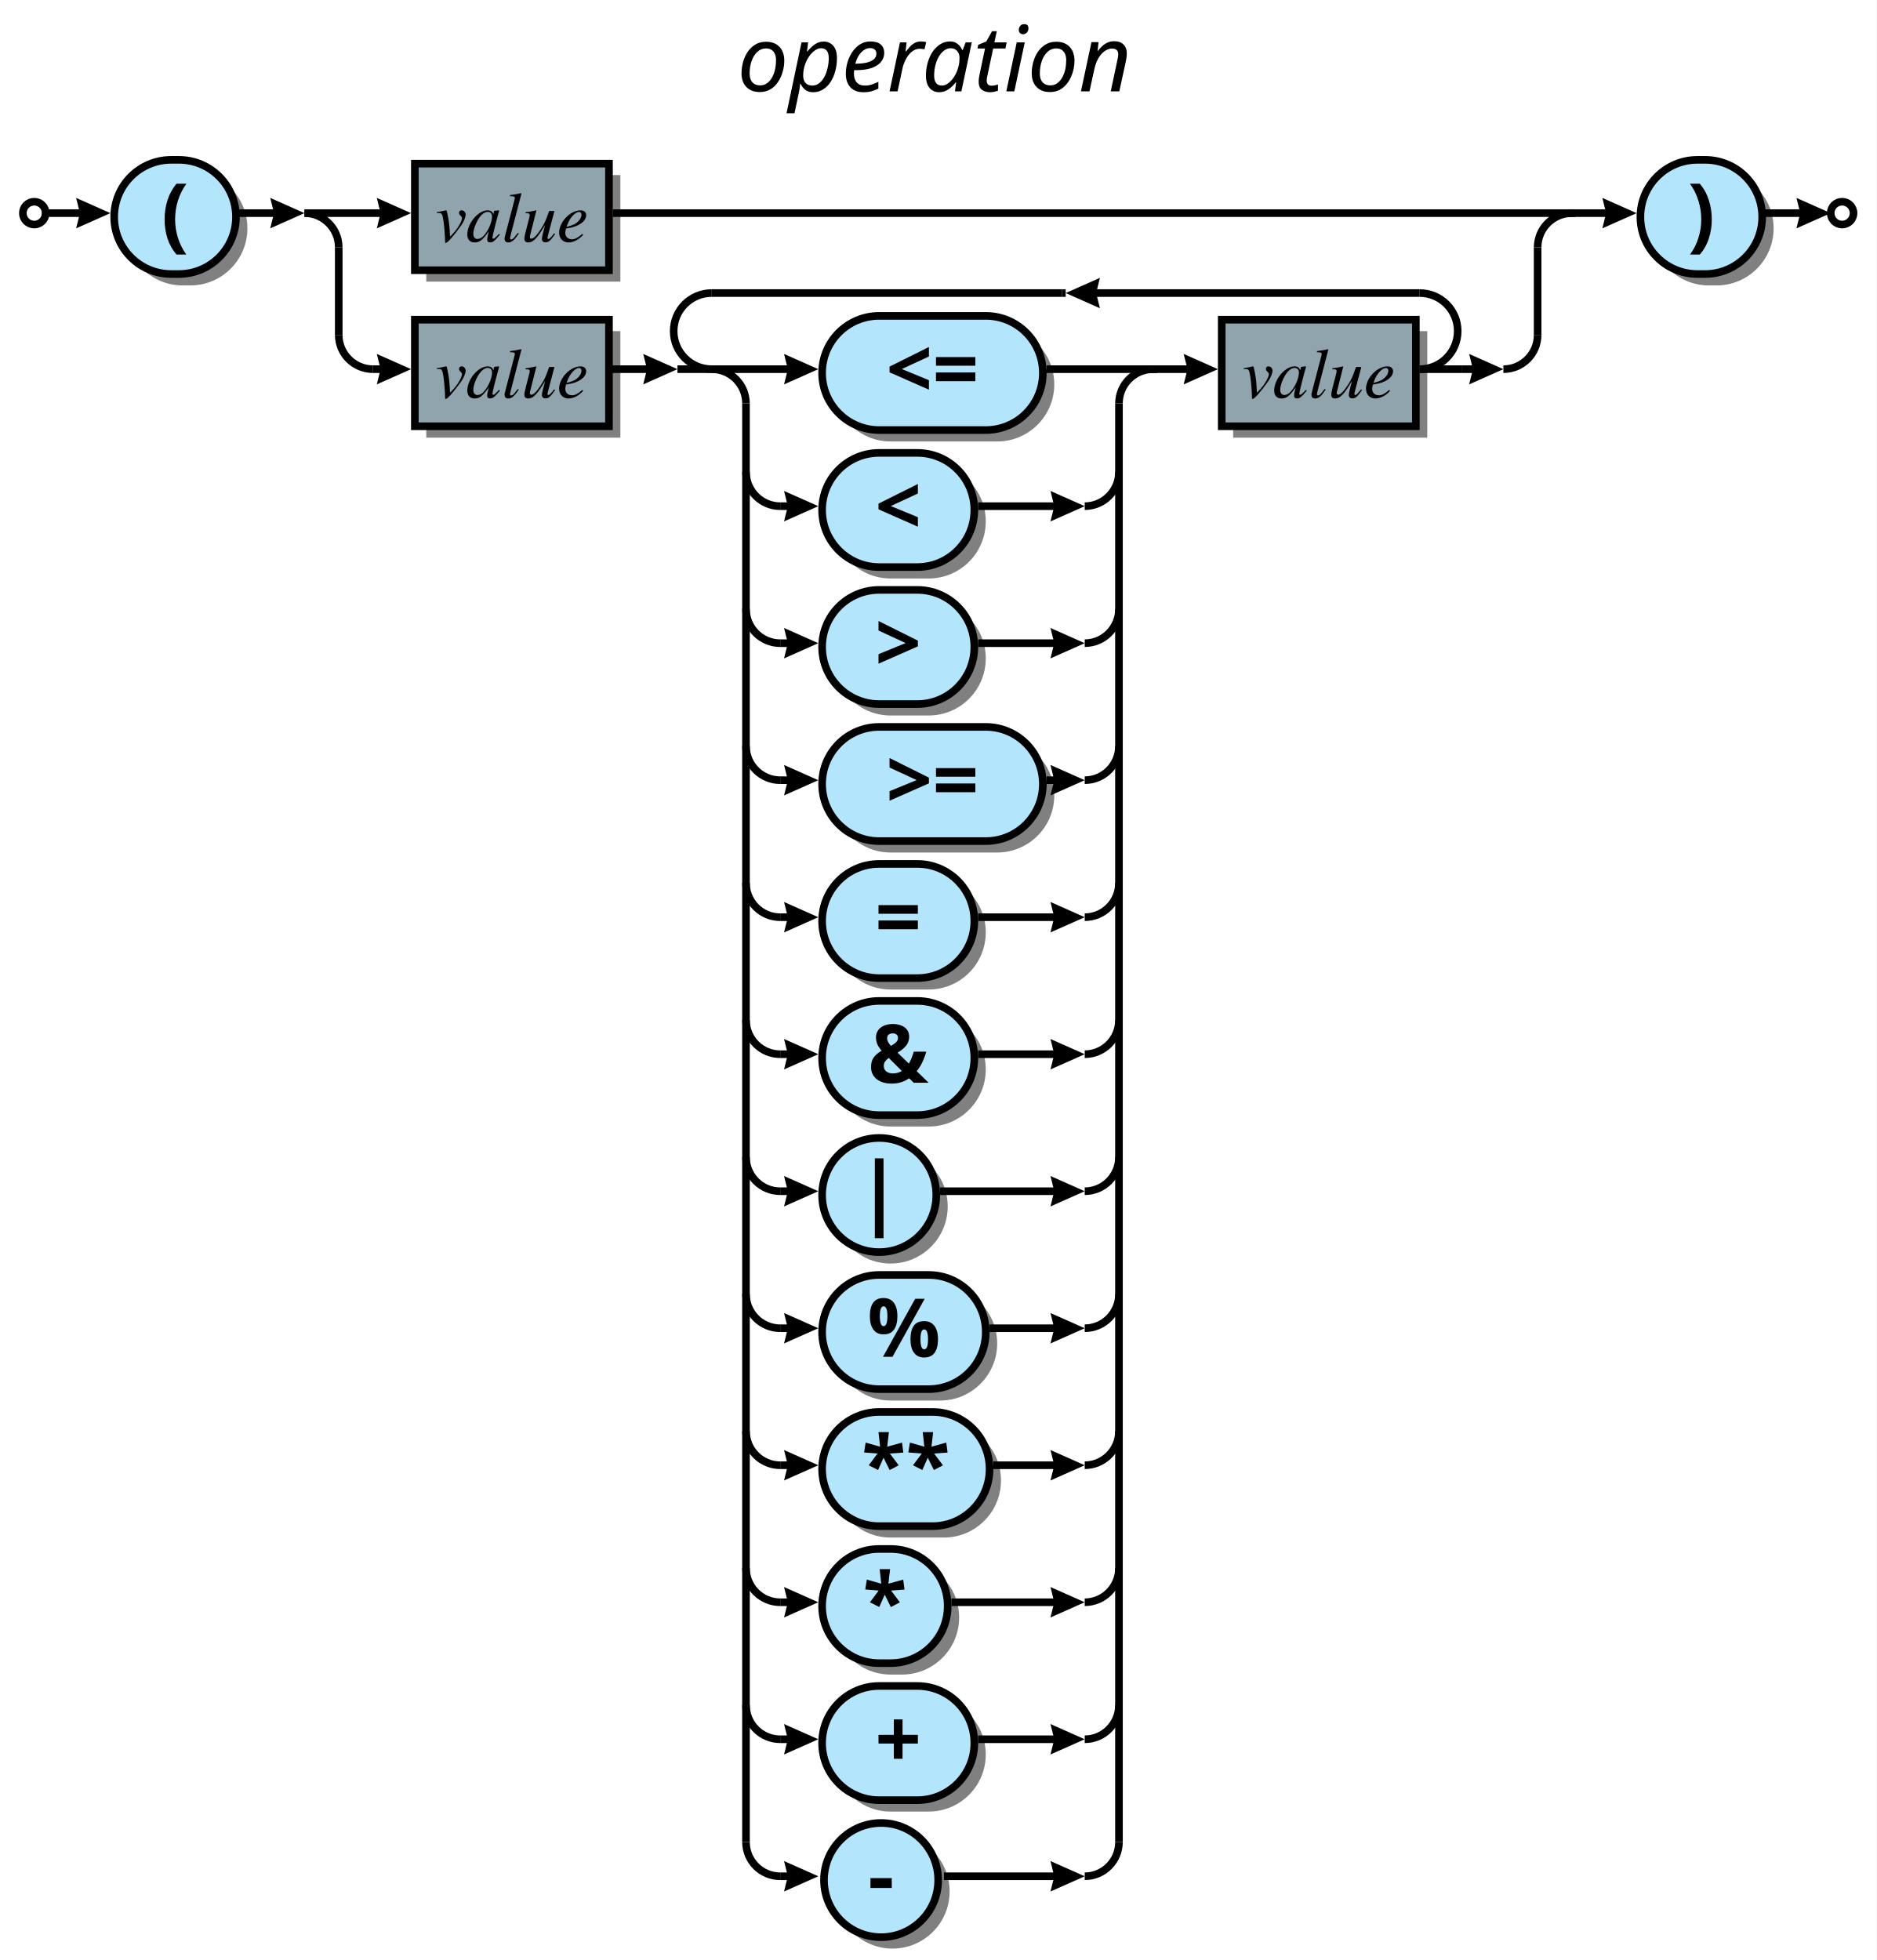
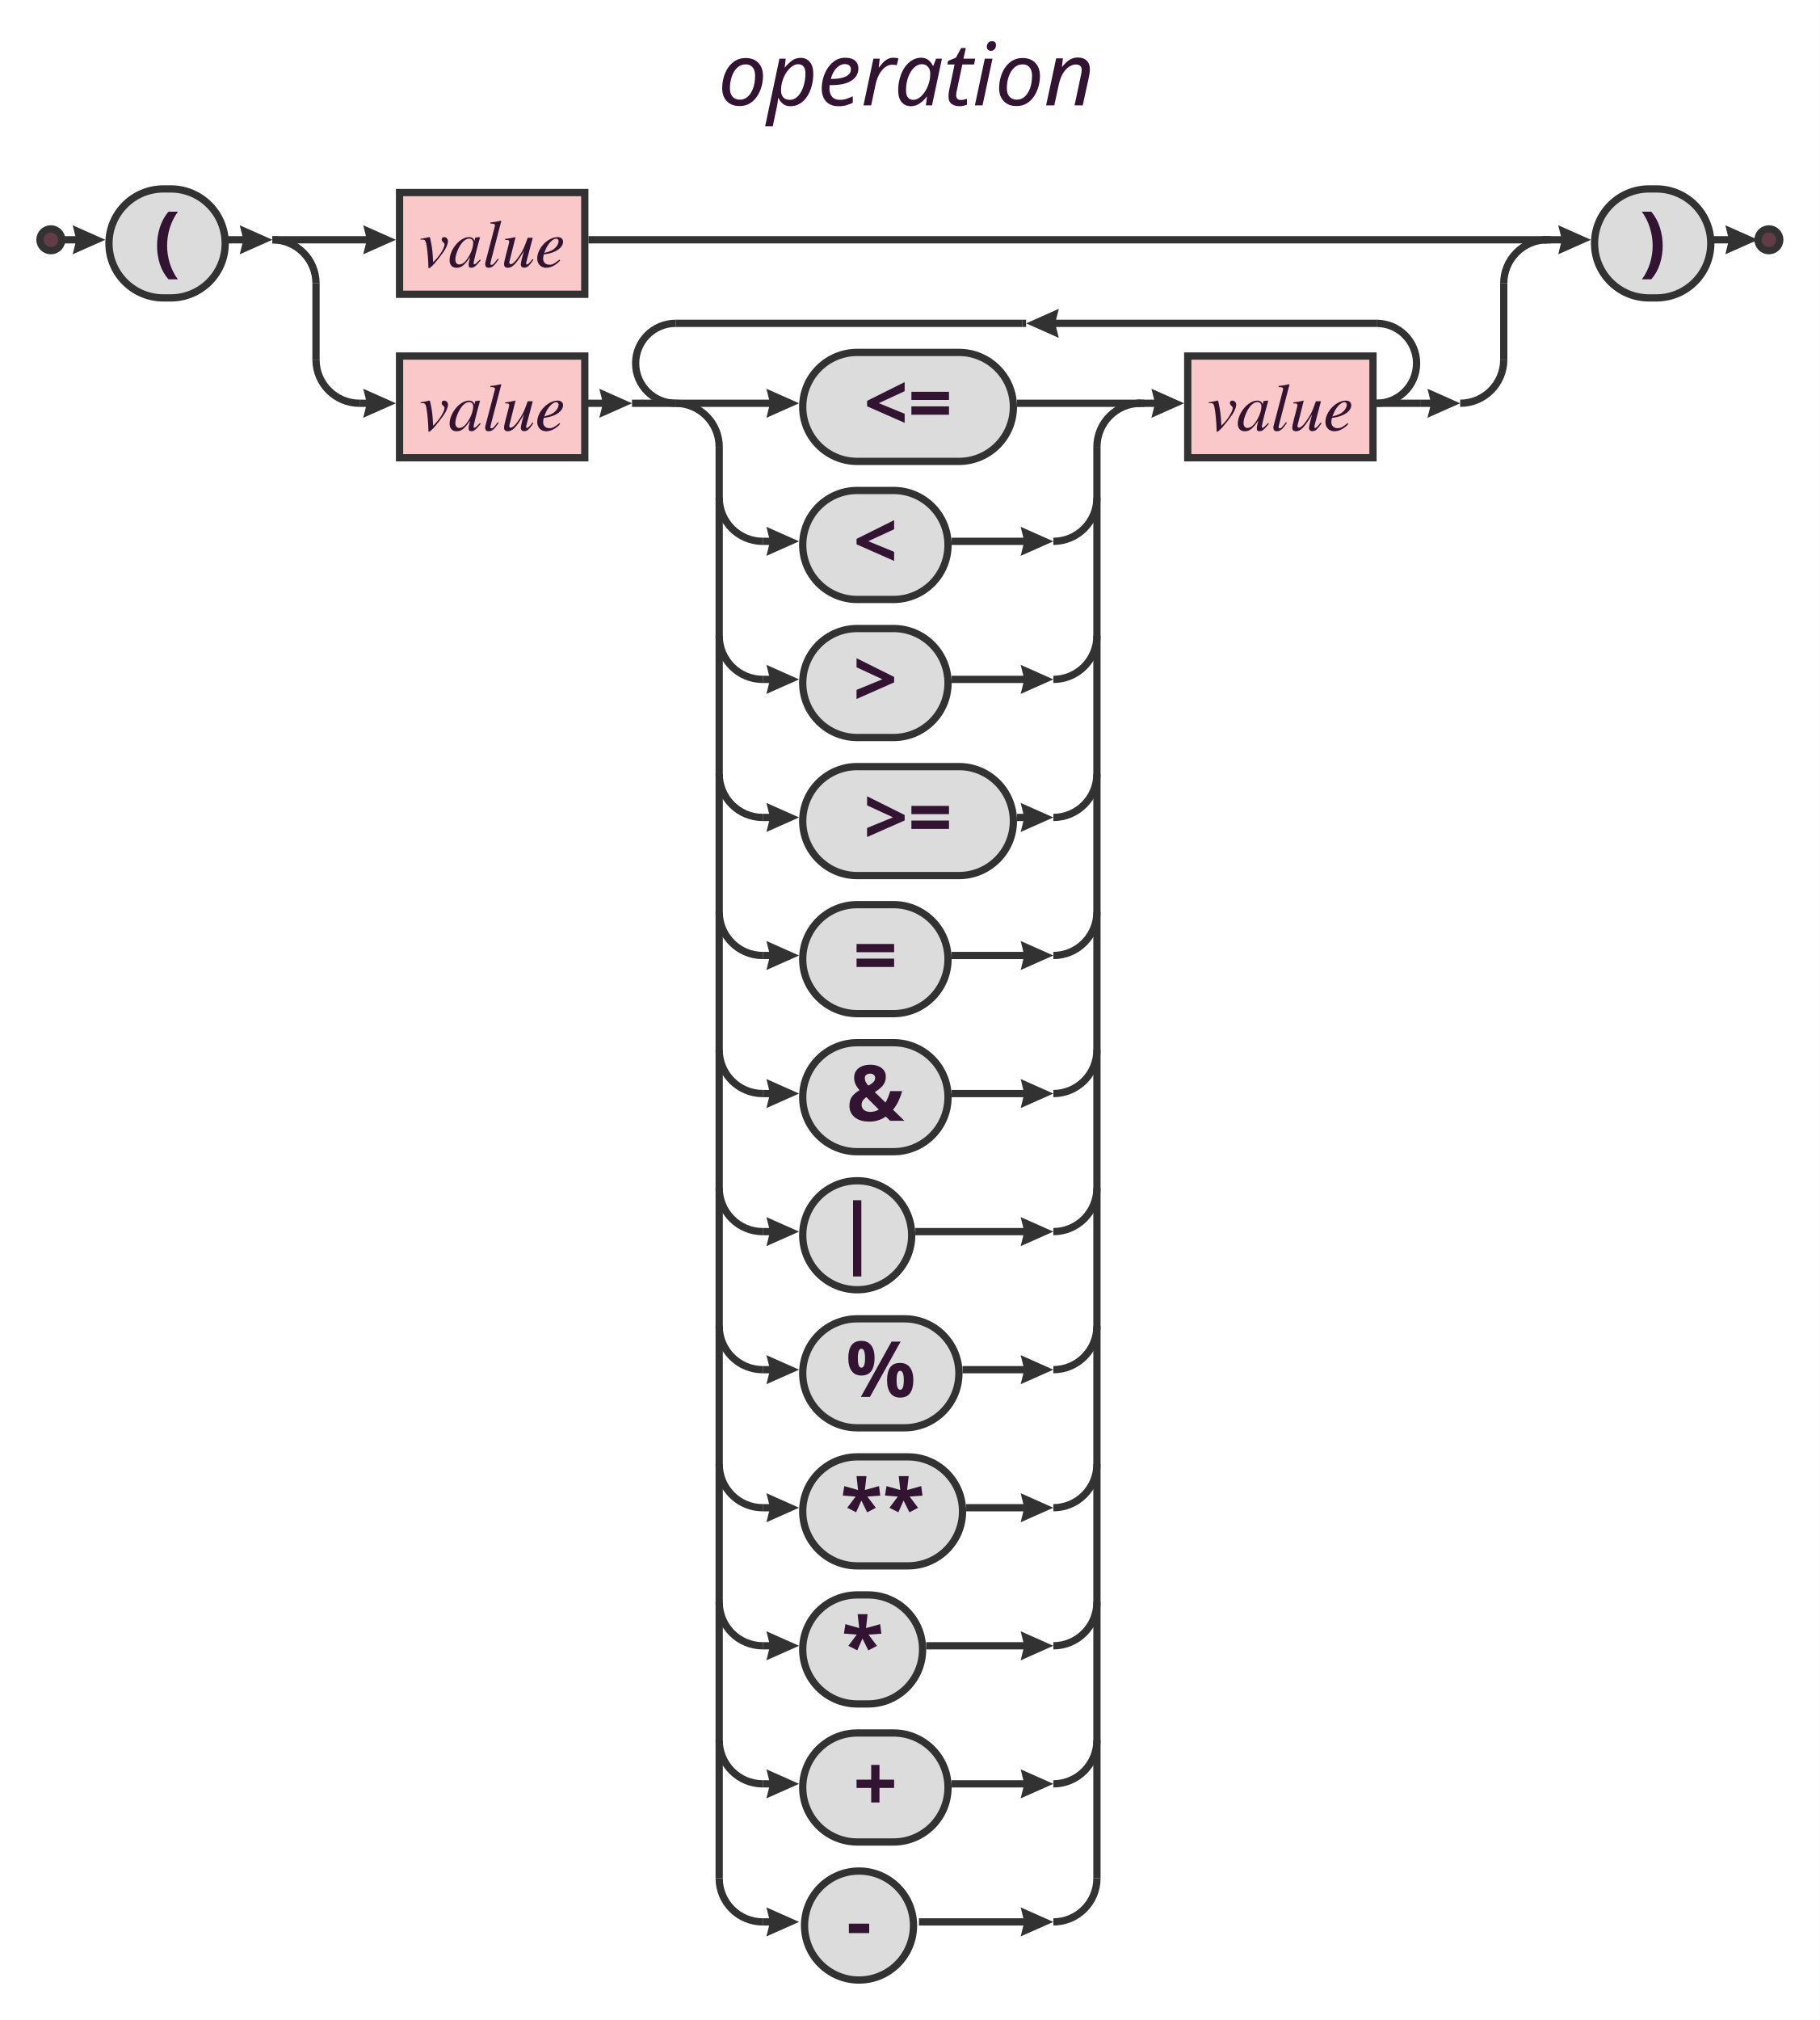
- <svg xmlns="http://www.w3.org/2000/svg" xml:space="preserve" width="493" height="515" version="1.1">
+ <svg xmlns="http://www.w3.org/2000/svg" xml:space="preserve" width="501" height="556" version="1.1">
  <style type="text/css">

- .box_font {fill:#000000; text-anchor:middle;
+ .hash_font {fill:#321432; text-anchor:middle;
    font-family:Times; font-size:14pt; font-weight:normal; font-style:italic;}
- .charclass_font {fill:#000000; text-anchor:middle;
+ .definitive_font {fill:#321432; text-anchor:middle;
+     font-family:Times; font-size:14pt; font-weight:normal; font-style:italic;}
+ .title_font {fill:#321432; text-anchor:middle;
+     font-family:Sans; font-size:18pt; font-weight:normal; font-style:italic;}
+ .non-terminal_font {fill:#321432; text-anchor:middle;
+     font-family:Times; font-size:14pt; font-weight:normal; font-style:italic;}
+ .negative_font {fill:#321432; text-anchor:middle;
+     font-family:Times; font-size:14pt; font-weight:normal; font-style:italic;}
+ .charclass_font {fill:#321432; text-anchor:middle;
    font-family:Sans; font-size:16pt; font-weight:bold; font-style:normal;}
- .title_font {fill:#000000; text-anchor:middle;
-     font-family:Sans; font-size:18pt; font-weight:normal; font-style:italic;}
- .bubble_font {fill:#000000; text-anchor:middle;
-     font-family:Sans; font-size:14pt; font-weight:bold; font-style:normal;}
- .token_font {fill:#000000; text-anchor:middle;
+ .space_font {fill:#321432; text-anchor:middle;
+     font-family:Sans; font-size:3pt; font-weight:normal; font-style:normal;}
+ .token_font {fill:#321432; text-anchor:middle;
    font-family:Sans; font-size:16pt; font-weight:bold; font-style:normal;}
.label {fill:#000;
  text-anchor:middle;
  font-size:16pt; font-weight:bold; font-family:Sans;}
.link {fill: #0D47A1;}
.link:hover {fill: #0D47A1; text-decoration:underline;}
.link:visited {fill: #4A148C;}

</style>
  <defs>
    <marker id="arrow" markerWidth="5" markerHeight="4" refX="2.5" refY="2" orient="auto" markerUnits="strokeWidth">
-       <path d="M0,0 L0.5,2 L0,4 L4.5,2 z" fill="#000000" />
+       <path d="M0,0 L0.5,2 L0,4 L4.5,2 z" fill="#323232" />
    </marker>
  </defs>
  <rect width="100%" height="100%" fill="white" />
-   <path d="M48.0,75.0 A15.0,15.0 0 0,1 48.0,45.0 H50.0 A15.0,15.0 0 0,1 50.0,75.0 z" stroke="none" fill-opacity="0.498" fill="#000000" />
-   <rect x="112.0" y="46.0" width="51.0" height="28.0" stroke="none" fill-opacity="0.498" fill="#000000" />
-   <rect x="112.0" y="87.0" width="51.0" height="28.0" stroke="none" fill-opacity="0.498" fill="#000000" />
-   <path d="M234.0,116.0 A15.0,15.0 0 0,1 234.0,86.0 H262.0 A15.0,15.0 0 0,1 262.0,116.0 z" stroke="none" fill-opacity="0.498" fill="#000000" />
-   <path d="M234.0,152.0 A15.0,15.0 0 0,1 234.0,122.0 H244.0 A15.0,15.0 0 0,1 244.0,152.0 z" stroke="none" fill-opacity="0.498" fill="#000000" />
-   <path d="M234.0,188.0 A15.0,15.0 0 0,1 234.0,158.0 H244.0 A15.0,15.0 0 0,1 244.0,188.0 z" stroke="none" fill-opacity="0.498" fill="#000000" />
-   <path d="M234.0,224.0 A15.0,15.0 0 0,1 234.0,194.0 H262.0 A15.0,15.0 0 0,1 262.0,224.0 z" stroke="none" fill-opacity="0.498" fill="#000000" />
-   <path d="M234.0,260.0 A15.0,15.0 0 0,1 234.0,230.0 H244.0 A15.0,15.0 0 0,1 244.0,260.0 z" stroke="none" fill-opacity="0.498" fill="#000000" />
-   <path d="M234.0,296.0 A15.0,15.0 0 0,1 234.0,266.0 H244.0 A15.0,15.0 0 0,1 244.0,296.0 z" stroke="none" fill-opacity="0.498" fill="#000000" />
-   <circle cx="234.0" cy="317.0" r="15.0" stroke="none" fill-opacity="0.498" fill="#000000" />
-   <path d="M234.0,368.0 A15.0,15.0 0 0,1 234.0,338.0 H247.0 A15.0,15.0 0 0,1 247.0,368.0 z" stroke="none" fill-opacity="0.498" fill="#000000" />
-   <path d="M234.0,404.0 A15.0,15.0 0 0,1 234.0,374.0 H248.0 A15.0,15.0 0 0,1 248.0,404.0 z" stroke="none" fill-opacity="0.498" fill="#000000" />
-   <path d="M234.0,440.0 A15.0,15.0 0 0,1 234.0,410.0 H237.0 A15.0,15.0 0 0,1 237.0,440.0 z" stroke="none" fill-opacity="0.498" fill="#000000" />
-   <path d="M234.0,476.0 A15.0,15.0 0 0,1 234.0,446.0 H244.0 A15.0,15.0 0 0,1 244.0,476.0 z" stroke="none" fill-opacity="0.498" fill="#000000" />
-   <circle cx="234.5" cy="497.0" r="15.0" stroke="none" fill-opacity="0.498" fill="#000000" />
-   <rect x="324.0" y="87.0" width="51.0" height="28.0" stroke="none" fill-opacity="0.498" fill="#000000" />
-   <path d="M449.0,75.0 A15.0,15.0 0 0,1 449.0,45.0 H451.0 A15.0,15.0 0 0,1 451.0,75.0 z" stroke="none" fill-opacity="0.498" fill="#000000" />
-   <circle cx="9" cy="56.0" r="3" stroke="#000000" stroke-width="2" fill="#FFFFFF" />
-   <path d="M45.0,72.0 A15.0,15.0 0 0,1 45.0,42.0 H47.0 A15.0,15.0 0 0,1 47.0,72.0 z" stroke="#000000" stroke-width="2" fill="#B3E5FC" />
-   <text class="token_font" x="46.0" y="63.5">(</text>
-   <rect x="109.0" y="43.0" width="51.0" height="28.0" stroke="#000000" stroke-width="2" fill="#90A4AE" />
-   <text class="box_font" x="134.5" y="63.5">value</text>
-   <rect x="109.0" y="84.0" width="51.0" height="28.0" stroke="#000000" stroke-width="2" fill="#90A4AE" />
-   <text class="box_font" x="134.5" y="104.5">value</text>
-   <path d="M231.0,113.0 A15.0,15.0 0 0,1 231.0,83.0 H259.0 A15.0,15.0 0 0,1 259.0,113.0 z" stroke="#000000" stroke-width="2" fill="#B3E5FC" />
-   <text class="token_font" x="245.0" y="104.5">&lt;=</text>
-   <path d="M231.0,149.0 A15.0,15.0 0 0,1 231.0,119.0 H241.0 A15.0,15.0 0 0,1 241.0,149.0 z" stroke="#000000" stroke-width="2" fill="#B3E5FC" />
-   <text class="token_font" x="236.0" y="140.5">&lt;</text>
-   <path d="M231.0,185.0 A15.0,15.0 0 0,1 231.0,155.0 H241.0 A15.0,15.0 0 0,1 241.0,185.0 z" stroke="#000000" stroke-width="2" fill="#B3E5FC" />
-   <text class="token_font" x="236.0" y="176.5">&gt;</text>
-   <path d="M231.0,221.0 A15.0,15.0 0 0,1 231.0,191.0 H259.0 A15.0,15.0 0 0,1 259.0,221.0 z" stroke="#000000" stroke-width="2" fill="#B3E5FC" />
-   <text class="token_font" x="245.0" y="212.5">&gt;=</text>
-   <path d="M231.0,257.0 A15.0,15.0 0 0,1 231.0,227.0 H241.0 A15.0,15.0 0 0,1 241.0,257.0 z" stroke="#000000" stroke-width="2" fill="#B3E5FC" />
-   <text class="token_font" x="236.0" y="248.5">=</text>
-   <path d="M231.0,293.0 A15.0,15.0 0 0,1 231.0,263.0 H241.0 A15.0,15.0 0 0,1 241.0,293.0 z" stroke="#000000" stroke-width="2" fill="#B3E5FC" />
-   <text class="token_font" x="236.0" y="284.5">&amp;</text>
-   <circle cx="231.0" cy="314.0" r="15.0" stroke="#000000" stroke-width="2" fill="#B3E5FC" />
-   <text class="token_font" x="231.0" y="320.5">|</text>
-   <path d="M231.0,365.0 A15.0,15.0 0 0,1 231.0,335.0 H244.0 A15.0,15.0 0 0,1 244.0,365.0 z" stroke="#000000" stroke-width="2" fill="#B3E5FC" />
-   <text class="token_font" x="237.5" y="356.5">%</text>
-   <path d="M231.0,401.0 A15.0,15.0 0 0,1 231.0,371.0 H245.0 A15.0,15.0 0 0,1 245.0,401.0 z" stroke="#000000" stroke-width="2" fill="#B3E5FC" />
-   <text class="token_font" x="238.0" y="392.5">**</text>
-   <path d="M231.0,437.0 A15.0,15.0 0 0,1 231.0,407.0 H234.0 A15.0,15.0 0 0,1 234.0,437.0 z" stroke="#000000" stroke-width="2" fill="#B3E5FC" />
-   <text class="token_font" x="232.5" y="428.5">*</text>
-   <path d="M231.0,473.0 A15.0,15.0 0 0,1 231.0,443.0 H241.0 A15.0,15.0 0 0,1 241.0,473.0 z" stroke="#000000" stroke-width="2" fill="#B3E5FC" />
-   <text class="token_font" x="236.0" y="464.5">+</text>
-   <circle cx="231.5" cy="494.0" r="15.0" stroke="#000000" stroke-width="2" fill="#B3E5FC" />
-   <text class="token_font" x="231.5" y="500.5">-</text>
-   <line x1="187.0" y1="97.0" x2="211.0" y2="97.0" stroke="#000000" stroke-width="2" marker-end="url(#arrow)" />
-   <line x1="275.0" y1="97.0" x2="304.0" y2="97.0" stroke="#000000" stroke-width="2" />
-   <path d="M196.0,106.0 A9.0,9.0 0 0,0 187.0,97.0" stroke="#000000" stroke-width="2" fill="none" />
-   <line x1="205.0" y1="133.0" x2="211.0" y2="133.0" stroke="#000000" stroke-width="2" marker-end="url(#arrow)" />
-   <line x1="257.0" y1="133.0" x2="281.0" y2="133.0" stroke="#000000" stroke-width="2" marker-end="url(#arrow)" />
-   <path d="M196.0,124.0 A9.0,9.0 0 0,0 205.0,133.0" stroke="#000000" stroke-width="2" fill="none" />
-   <path d="M285.0,133.0 A9.0,9.0 0 0,0 294.0,124.0" stroke="#000000" stroke-width="2" fill="none" />
-   <line x1="205.0" y1="169.0" x2="211.0" y2="169.0" stroke="#000000" stroke-width="2" marker-end="url(#arrow)" />
-   <line x1="257.0" y1="169.0" x2="281.0" y2="169.0" stroke="#000000" stroke-width="2" marker-end="url(#arrow)" />
-   <path d="M196.0,160.0 A9.0,9.0 0 0,0 205.0,169.0" stroke="#000000" stroke-width="2" fill="none" />
-   <path d="M285.0,169.0 A9.0,9.0 0 0,0 294.0,160.0" stroke="#000000" stroke-width="2" fill="none" />
-   <line x1="205.0" y1="205.0" x2="211.0" y2="205.0" stroke="#000000" stroke-width="2" marker-end="url(#arrow)" />
-   <line x1="275.0" y1="205.0" x2="281.0" y2="205.0" stroke="#000000" stroke-width="2" marker-end="url(#arrow)" />
-   <path d="M196.0,196.0 A9.0,9.0 0 0,0 205.0,205.0" stroke="#000000" stroke-width="2" fill="none" />
-   <path d="M285.0,205.0 A9.0,9.0 0 0,0 294.0,196.0" stroke="#000000" stroke-width="2" fill="none" />
-   <line x1="205.0" y1="241.0" x2="211.0" y2="241.0" stroke="#000000" stroke-width="2" marker-end="url(#arrow)" />
-   <line x1="257.0" y1="241.0" x2="281.0" y2="241.0" stroke="#000000" stroke-width="2" marker-end="url(#arrow)" />
-   <path d="M196.0,232.0 A9.0,9.0 0 0,0 205.0,241.0" stroke="#000000" stroke-width="2" fill="none" />
-   <path d="M285.0,241.0 A9.0,9.0 0 0,0 294.0,232.0" stroke="#000000" stroke-width="2" fill="none" />
-   <line x1="205.0" y1="277.0" x2="211.0" y2="277.0" stroke="#000000" stroke-width="2" marker-end="url(#arrow)" />
-   <line x1="257.0" y1="277.0" x2="281.0" y2="277.0" stroke="#000000" stroke-width="2" marker-end="url(#arrow)" />
-   <path d="M196.0,268.0 A9.0,9.0 0 0,0 205.0,277.0" stroke="#000000" stroke-width="2" fill="none" />
-   <path d="M285.0,277.0 A9.0,9.0 0 0,0 294.0,268.0" stroke="#000000" stroke-width="2" fill="none" />
-   <line x1="205.0" y1="313.0" x2="211.0" y2="313.0" stroke="#000000" stroke-width="2" marker-end="url(#arrow)" />
-   <line x1="247.0" y1="313.0" x2="281.0" y2="313.0" stroke="#000000" stroke-width="2" marker-end="url(#arrow)" />
-   <path d="M196.0,304.0 A9.0,9.0 0 0,0 205.0,313.0" stroke="#000000" stroke-width="2" fill="none" />
-   <path d="M285.0,313.0 A9.0,9.0 0 0,0 294.0,304.0" stroke="#000000" stroke-width="2" fill="none" />
-   <line x1="205.0" y1="349.0" x2="211.0" y2="349.0" stroke="#000000" stroke-width="2" marker-end="url(#arrow)" />
-   <line x1="260.0" y1="349.0" x2="281.0" y2="349.0" stroke="#000000" stroke-width="2" marker-end="url(#arrow)" />
-   <path d="M196.0,340.0 A9.0,9.0 0 0,0 205.0,349.0" stroke="#000000" stroke-width="2" fill="none" />
-   <path d="M285.0,349.0 A9.0,9.0 0 0,0 294.0,340.0" stroke="#000000" stroke-width="2" fill="none" />
-   <line x1="205.0" y1="385.0" x2="211.0" y2="385.0" stroke="#000000" stroke-width="2" marker-end="url(#arrow)" />
-   <line x1="261.0" y1="385.0" x2="281.0" y2="385.0" stroke="#000000" stroke-width="2" marker-end="url(#arrow)" />
-   <path d="M196.0,376.0 A9.0,9.0 0 0,0 205.0,385.0" stroke="#000000" stroke-width="2" fill="none" />
-   <path d="M285.0,385.0 A9.0,9.0 0 0,0 294.0,376.0" stroke="#000000" stroke-width="2" fill="none" />
-   <line x1="205.0" y1="421.0" x2="211.0" y2="421.0" stroke="#000000" stroke-width="2" marker-end="url(#arrow)" />
-   <line x1="250.0" y1="421.0" x2="281.0" y2="421.0" stroke="#000000" stroke-width="2" marker-end="url(#arrow)" />
-   <path d="M196.0,412.0 A9.0,9.0 0 0,0 205.0,421.0" stroke="#000000" stroke-width="2" fill="none" />
-   <path d="M285.0,421.0 A9.0,9.0 0 0,0 294.0,412.0" stroke="#000000" stroke-width="2" fill="none" />
-   <line x1="205.0" y1="457.0" x2="211.0" y2="457.0" stroke="#000000" stroke-width="2" marker-end="url(#arrow)" />
-   <line x1="257.0" y1="457.0" x2="281.0" y2="457.0" stroke="#000000" stroke-width="2" marker-end="url(#arrow)" />
-   <path d="M196.0,448.0 A9.0,9.0 0 0,0 205.0,457.0" stroke="#000000" stroke-width="2" fill="none" />
-   <path d="M285.0,457.0 A9.0,9.0 0 0,0 294.0,448.0" stroke="#000000" stroke-width="2" fill="none" />
-   <line x1="205.0" y1="493.0" x2="211.0" y2="493.0" stroke="#000000" stroke-width="2" marker-end="url(#arrow)" />
-   <line x1="248.0" y1="493.0" x2="281.0" y2="493.0" stroke="#000000" stroke-width="2" marker-end="url(#arrow)" />
-   <path d="M196.0,484.0 A9.0,9.0 0 0,0 205.0,493.0" stroke="#000000" stroke-width="2" fill="none" />
-   <path d="M285.0,493.0 A9.0,9.0 0 0,0 294.0,484.0" stroke="#000000" stroke-width="2" fill="none" />
-   <path d="M303.0,97.0 A9.0,9.0 0 0,0 294.0,106.0" stroke="#000000" stroke-width="2" fill="none" />
-   <line x1="196.0" y1="484.0" x2="196.0" y2="106.0" stroke="#000000" stroke-width="2" />
-   <line x1="294.0" y1="484.0" x2="294.0" y2="106.0" stroke="#000000" stroke-width="2" />
-   <rect x="321.0" y="84.0" width="51.0" height="28.0" stroke="#000000" stroke-width="2" fill="#90A4AE" />
-   <text class="box_font" x="346.5" y="104.5">value</text>
-   <line x1="302.0" y1="97.0" x2="316.0" y2="97.0" stroke="#000000" stroke-width="2" marker-end="url(#arrow)" />
-   <line x1="279.0" y1="77.0" x2="280.0" y2="77.0" stroke="#000000" stroke-width="2" />
-   <line x1="187.0" y1="77.0" x2="279.0" y2="77.0" stroke="#000000" stroke-width="2" />
-   <line x1="373.0" y1="77.0" x2="284.0" y2="77.0" stroke="#000000" stroke-width="2" marker-end="url(#arrow)" />
-   <line x1="178.0" y1="97.0" x2="187.0" y2="97.0" stroke="#000000" stroke-width="2" />
-   <path d="M187.0,77.0 A10.0,10.0 0 0,0 187.0,97.0" stroke="#000000" stroke-width="2" fill="none" />
-   <path d="M373.0,97.0 A10.0,10.0 0 0,0 373.0,77.0" stroke="#000000" stroke-width="2" fill="none" />
-   <line x1="373.0" y1="97.0" x2="384.0" y2="97.0" stroke="#000000" stroke-width="2" />
-   <line x1="160.0" y1="97.0" x2="174.0" y2="97.0" stroke="#000000" stroke-width="2" marker-end="url(#arrow)" />
-   <line x1="80.0" y1="56.0" x2="104.0" y2="56.0" stroke="#000000" stroke-width="2" marker-end="url(#arrow)" />
-   <line x1="161.0" y1="56.0" x2="414.0" y2="56.0" stroke="#000000" stroke-width="2" />
-   <path d="M89.0,65.0 A9.0,9.0 0 0,0 80.0,56.0" stroke="#000000" stroke-width="2" fill="none" />
-   <line x1="98.0" y1="97.0" x2="104.0" y2="97.0" stroke="#000000" stroke-width="2" marker-end="url(#arrow)" />
-   <line x1="384.0" y1="97.0" x2="391.0" y2="97.0" stroke="#000000" stroke-width="2" marker-end="url(#arrow)" />
-   <path d="M89.0,88.0 A9.0,9.0 0 0,0 98.0,97.0" stroke="#000000" stroke-width="2" fill="none" />
-   <path d="M395.0,97.0 A9.0,9.0 0 0,0 404.0,88.0" stroke="#000000" stroke-width="2" fill="none" />
-   <path d="M413.0,56.0 A9.0,9.0 0 0,0 404.0,65.0" stroke="#000000" stroke-width="2" fill="none" />
-   <line x1="89.0" y1="88.0" x2="89.0" y2="65.0" stroke="#000000" stroke-width="2" />
-   <line x1="404.0" y1="88.0" x2="404.0" y2="65.0" stroke="#000000" stroke-width="2" />
-   <line x1="62.0" y1="56.0" x2="76.0" y2="56.0" stroke="#000000" stroke-width="2" marker-end="url(#arrow)" />
-   <path d="M446.0,72.0 A15.0,15.0 0 0,1 446.0,42.0 H448.0 A15.0,15.0 0 0,1 448.0,72.0 z" stroke="#000000" stroke-width="2" fill="#B3E5FC" />
-   <text class="token_font" x="447.0" y="63.5">)</text>
-   <line x1="412.0" y1="56.0" x2="426.0" y2="56.0" stroke="#000000" stroke-width="2" marker-end="url(#arrow)" />
-   <line x1="11" y1="56.0" x2="25.0" y2="56.0" stroke="#000000" stroke-width="2" marker-end="url(#arrow)" />
-   <circle cx="484.0" cy="56.0" r="3.0" stroke="#000000" stroke-width="2" fill="#FFFFFF" />
-   <line x1="463.0" y1="56.0" x2="477.0" y2="56.0" stroke="#000000" stroke-width="2" marker-end="url(#arrow)" />
-   <text class="title_font" x="245.5" y="24.0">operation</text>
+   <circle cx="14" cy="66.0" r="3" stroke="#323232" stroke-width="2" fill="#623C47" />
+   <path d="M45.0,82.0 A15.0,15.0 0 0,1 45.0,52.0 H47.0 A15.0,15.0 0 0,1 47.0,82.0 z" stroke="#323232" stroke-width="2" fill="#DCDCDC" />
+   <text class="token_font" x="46.0" y="73.5">(</text>
+   <rect x="110.0" y="53.0" width="51.0" height="28.0" stroke="#323232" stroke-width="2" fill="#FAC8C8" />
+   <text class="definitive_font" x="135.5" y="73.5">value</text>
+   <rect x="110.0" y="98.0" width="51.0" height="28.0" stroke="#323232" stroke-width="2" fill="#FAC8C8" />
+   <text class="definitive_font" x="135.5" y="118.5">value</text>
+   <path d="M236.0,127.0 A15.0,15.0 0 0,1 236.0,97.0 H264.0 A15.0,15.0 0 0,1 264.0,127.0 z" stroke="#323232" stroke-width="2" fill="#DCDCDC" />
+   <text class="token_font" x="250.0" y="118.5">&lt;=</text>
+   <path d="M236.0,165.0 A15.0,15.0 0 0,1 236.0,135.0 H246.0 A15.0,15.0 0 0,1 246.0,165.0 z" stroke="#323232" stroke-width="2" fill="#DCDCDC" />
+   <text class="token_font" x="241.0" y="156.5">&lt;</text>
+   <path d="M236.0,203.0 A15.0,15.0 0 0,1 236.0,173.0 H246.0 A15.0,15.0 0 0,1 246.0,203.0 z" stroke="#323232" stroke-width="2" fill="#DCDCDC" />
+   <text class="token_font" x="241.0" y="194.5">&gt;</text>
+   <path d="M236.0,241.0 A15.0,15.0 0 0,1 236.0,211.0 H264.0 A15.0,15.0 0 0,1 264.0,241.0 z" stroke="#323232" stroke-width="2" fill="#DCDCDC" />
+   <text class="token_font" x="250.0" y="232.5">&gt;=</text>
+   <path d="M236.0,279.0 A15.0,15.0 0 0,1 236.0,249.0 H246.0 A15.0,15.0 0 0,1 246.0,279.0 z" stroke="#323232" stroke-width="2" fill="#DCDCDC" />
+   <text class="token_font" x="241.0" y="270.5">=</text>
+   <path d="M236.0,317.0 A15.0,15.0 0 0,1 236.0,287.0 H246.0 A15.0,15.0 0 0,1 246.0,317.0 z" stroke="#323232" stroke-width="2" fill="#DCDCDC" />
+   <text class="token_font" x="241.0" y="308.5">&amp;</text>
+   <circle cx="236.0" cy="340.0" r="15.0" stroke="#323232" stroke-width="2" fill="#DCDCDC" />
+   <text class="token_font" x="236.0" y="346.5">|</text>
+   <path d="M236.0,393.0 A15.0,15.0 0 0,1 236.0,363.0 H249.0 A15.0,15.0 0 0,1 249.0,393.0 z" stroke="#323232" stroke-width="2" fill="#DCDCDC" />
+   <text class="token_font" x="242.5" y="384.5">%</text>
+   <path d="M236.0,431.0 A15.0,15.0 0 0,1 236.0,401.0 H250.0 A15.0,15.0 0 0,1 250.0,431.0 z" stroke="#323232" stroke-width="2" fill="#DCDCDC" />
+   <text class="token_font" x="243.0" y="422.5">**</text>
+   <path d="M236.0,469.0 A15.0,15.0 0 0,1 236.0,439.0 H239.0 A15.0,15.0 0 0,1 239.0,469.0 z" stroke="#323232" stroke-width="2" fill="#DCDCDC" />
+   <text class="token_font" x="237.5" y="460.5">*</text>
+   <path d="M236.0,507.0 A15.0,15.0 0 0,1 236.0,477.0 H246.0 A15.0,15.0 0 0,1 246.0,507.0 z" stroke="#323232" stroke-width="2" fill="#DCDCDC" />
+   <text class="token_font" x="241.0" y="498.5">+</text>
+   <circle cx="236.5" cy="530.0" r="15.0" stroke="#323232" stroke-width="2" fill="#DCDCDC" />
+   <text class="token_font" x="236.5" y="536.5">-</text>
+   <line x1="186.0" y1="111.0" x2="216.0" y2="111.0" stroke="#323232" stroke-width="2" marker-end="url(#arrow)" />
+   <line x1="280.0" y1="111.0" x2="315.0" y2="111.0" stroke="#323232" stroke-width="2" />
+   <path d="M198.0,123.0 A12.0,12.0 0 0,0 186.0,111.0" stroke="#323232" stroke-width="2" fill="none" />
+   <line x1="210.0" y1="149.0" x2="216.0" y2="149.0" stroke="#323232" stroke-width="2" marker-end="url(#arrow)" />
+   <line x1="262.0" y1="149.0" x2="286.0" y2="149.0" stroke="#323232" stroke-width="2" marker-end="url(#arrow)" />
+   <path d="M198.0,137.0 A12.0,12.0 0 0,0 210.0,149.0" stroke="#323232" stroke-width="2" fill="none" />
+   <path d="M290.0,149.0 A12.0,12.0 0 0,0 302.0,137.0" stroke="#323232" stroke-width="2" fill="none" />
+   <line x1="210.0" y1="187.0" x2="216.0" y2="187.0" stroke="#323232" stroke-width="2" marker-end="url(#arrow)" />
+   <line x1="262.0" y1="187.0" x2="286.0" y2="187.0" stroke="#323232" stroke-width="2" marker-end="url(#arrow)" />
+   <path d="M198.0,175.0 A12.0,12.0 0 0,0 210.0,187.0" stroke="#323232" stroke-width="2" fill="none" />
+   <path d="M290.0,187.0 A12.0,12.0 0 0,0 302.0,175.0" stroke="#323232" stroke-width="2" fill="none" />
+   <line x1="210.0" y1="225.0" x2="216.0" y2="225.0" stroke="#323232" stroke-width="2" marker-end="url(#arrow)" />
+   <line x1="280.0" y1="225.0" x2="286.0" y2="225.0" stroke="#323232" stroke-width="2" marker-end="url(#arrow)" />
+   <path d="M198.0,213.0 A12.0,12.0 0 0,0 210.0,225.0" stroke="#323232" stroke-width="2" fill="none" />
+   <path d="M290.0,225.0 A12.0,12.0 0 0,0 302.0,213.0" stroke="#323232" stroke-width="2" fill="none" />
+   <line x1="210.0" y1="263.0" x2="216.0" y2="263.0" stroke="#323232" stroke-width="2" marker-end="url(#arrow)" />
+   <line x1="262.0" y1="263.0" x2="286.0" y2="263.0" stroke="#323232" stroke-width="2" marker-end="url(#arrow)" />
+   <path d="M198.0,251.0 A12.0,12.0 0 0,0 210.0,263.0" stroke="#323232" stroke-width="2" fill="none" />
+   <path d="M290.0,263.0 A12.0,12.0 0 0,0 302.0,251.0" stroke="#323232" stroke-width="2" fill="none" />
+   <line x1="210.0" y1="301.0" x2="216.0" y2="301.0" stroke="#323232" stroke-width="2" marker-end="url(#arrow)" />
+   <line x1="262.0" y1="301.0" x2="286.0" y2="301.0" stroke="#323232" stroke-width="2" marker-end="url(#arrow)" />
+   <path d="M198.0,289.0 A12.0,12.0 0 0,0 210.0,301.0" stroke="#323232" stroke-width="2" fill="none" />
+   <path d="M290.0,301.0 A12.0,12.0 0 0,0 302.0,289.0" stroke="#323232" stroke-width="2" fill="none" />
+   <line x1="210.0" y1="339.0" x2="216.0" y2="339.0" stroke="#323232" stroke-width="2" marker-end="url(#arrow)" />
+   <line x1="252.0" y1="339.0" x2="286.0" y2="339.0" stroke="#323232" stroke-width="2" marker-end="url(#arrow)" />
+   <path d="M198.0,327.0 A12.0,12.0 0 0,0 210.0,339.0" stroke="#323232" stroke-width="2" fill="none" />
+   <path d="M290.0,339.0 A12.0,12.0 0 0,0 302.0,327.0" stroke="#323232" stroke-width="2" fill="none" />
+   <line x1="210.0" y1="377.0" x2="216.0" y2="377.0" stroke="#323232" stroke-width="2" marker-end="url(#arrow)" />
+   <line x1="265.0" y1="377.0" x2="286.0" y2="377.0" stroke="#323232" stroke-width="2" marker-end="url(#arrow)" />
+   <path d="M198.0,365.0 A12.0,12.0 0 0,0 210.0,377.0" stroke="#323232" stroke-width="2" fill="none" />
+   <path d="M290.0,377.0 A12.0,12.0 0 0,0 302.0,365.0" stroke="#323232" stroke-width="2" fill="none" />
+   <line x1="210.0" y1="415.0" x2="216.0" y2="415.0" stroke="#323232" stroke-width="2" marker-end="url(#arrow)" />
+   <line x1="266.0" y1="415.0" x2="286.0" y2="415.0" stroke="#323232" stroke-width="2" marker-end="url(#arrow)" />
+   <path d="M198.0,403.0 A12.0,12.0 0 0,0 210.0,415.0" stroke="#323232" stroke-width="2" fill="none" />
+   <path d="M290.0,415.0 A12.0,12.0 0 0,0 302.0,403.0" stroke="#323232" stroke-width="2" fill="none" />
+   <line x1="210.0" y1="453.0" x2="216.0" y2="453.0" stroke="#323232" stroke-width="2" marker-end="url(#arrow)" />
+   <line x1="255.0" y1="453.0" x2="286.0" y2="453.0" stroke="#323232" stroke-width="2" marker-end="url(#arrow)" />
+   <path d="M198.0,441.0 A12.0,12.0 0 0,0 210.0,453.0" stroke="#323232" stroke-width="2" fill="none" />
+   <path d="M290.0,453.0 A12.0,12.0 0 0,0 302.0,441.0" stroke="#323232" stroke-width="2" fill="none" />
+   <line x1="210.0" y1="491.0" x2="216.0" y2="491.0" stroke="#323232" stroke-width="2" marker-end="url(#arrow)" />
+   <line x1="262.0" y1="491.0" x2="286.0" y2="491.0" stroke="#323232" stroke-width="2" marker-end="url(#arrow)" />
+   <path d="M198.0,479.0 A12.0,12.0 0 0,0 210.0,491.0" stroke="#323232" stroke-width="2" fill="none" />
+   <path d="M290.0,491.0 A12.0,12.0 0 0,0 302.0,479.0" stroke="#323232" stroke-width="2" fill="none" />
+   <line x1="210.0" y1="529.0" x2="216.0" y2="529.0" stroke="#323232" stroke-width="2" marker-end="url(#arrow)" />
+   <line x1="253.0" y1="529.0" x2="286.0" y2="529.0" stroke="#323232" stroke-width="2" marker-end="url(#arrow)" />
+   <path d="M198.0,517.0 A12.0,12.0 0 0,0 210.0,529.0" stroke="#323232" stroke-width="2" fill="none" />
+   <path d="M290.0,529.0 A12.0,12.0 0 0,0 302.0,517.0" stroke="#323232" stroke-width="2" fill="none" />
+   <path d="M314.0,111.0 A12.0,12.0 0 0,0 302.0,123.0" stroke="#323232" stroke-width="2" fill="none" />
+   <line x1="198.0" y1="517.0" x2="198.0" y2="123.0" stroke="#323232" stroke-width="2" />
+   <line x1="302.0" y1="517.0" x2="302.0" y2="123.0" stroke="#323232" stroke-width="2" />
+   <rect x="327.0" y="98.0" width="51.0" height="28.0" stroke="#323232" stroke-width="2" fill="#FAC8C8" />
+   <text class="definitive_font" x="352.5" y="118.5">value</text>
+   <line x1="313.0" y1="111.0" x2="322.0" y2="111.0" stroke="#323232" stroke-width="2" marker-end="url(#arrow)" />
+   <line x1="281.5" y1="89.0" x2="282.5" y2="89.0" stroke="#323232" stroke-width="2" />
+   <line x1="186.0" y1="89.0" x2="281.5" y2="89.0" stroke="#323232" stroke-width="2" />
+   <line x1="379.0" y1="89.0" x2="286.5" y2="89.0" stroke="#323232" stroke-width="2" marker-end="url(#arrow)" />
+   <line x1="174.0" y1="111.0" x2="186.0" y2="111.0" stroke="#323232" stroke-width="2" />
+   <path d="M186.0,89.0 A11.0,11.0 0 0,0 186.0,111.0" stroke="#323232" stroke-width="2" fill="none" />
+   <path d="M379.0,111.0 A11.0,11.0 0 0,0 379.0,89.0" stroke="#323232" stroke-width="2" fill="none" />
+   <line x1="379.0" y1="111.0" x2="391.0" y2="111.0" stroke="#323232" stroke-width="2" />
+   <line x1="161.0" y1="111.0" x2="170.0" y2="111.0" stroke="#323232" stroke-width="2" marker-end="url(#arrow)" />
+   <line x1="75.0" y1="66.0" x2="105.0" y2="66.0" stroke="#323232" stroke-width="2" marker-end="url(#arrow)" />
+   <line x1="162.0" y1="66.0" x2="427.0" y2="66.0" stroke="#323232" stroke-width="2" />
+   <path d="M87.0,78.0 A12.0,12.0 0 0,0 75.0,66.0" stroke="#323232" stroke-width="2" fill="none" />
+   <line x1="99.0" y1="111.0" x2="105.0" y2="111.0" stroke="#323232" stroke-width="2" marker-end="url(#arrow)" />
+   <line x1="391.0" y1="111.0" x2="398.0" y2="111.0" stroke="#323232" stroke-width="2" marker-end="url(#arrow)" />
+   <path d="M87.0,99.0 A12.0,12.0 0 0,0 99.0,111.0" stroke="#323232" stroke-width="2" fill="none" />
+   <path d="M402.0,111.0 A12.0,12.0 0 0,0 414.0,99.0" stroke="#323232" stroke-width="2" fill="none" />
+   <path d="M426.0,66.0 A12.0,12.0 0 0,0 414.0,78.0" stroke="#323232" stroke-width="2" fill="none" />
+   <line x1="87.0" y1="99.0" x2="87.0" y2="78.0" stroke="#323232" stroke-width="2" />
+   <line x1="414.0" y1="99.0" x2="414.0" y2="78.0" stroke="#323232" stroke-width="2" />
+   <line x1="62.0" y1="66.0" x2="71.0" y2="66.0" stroke="#323232" stroke-width="2" marker-end="url(#arrow)" />
+   <path d="M454.0,82.0 A15.0,15.0 0 0,1 454.0,52.0 H456.0 A15.0,15.0 0 0,1 456.0,82.0 z" stroke="#323232" stroke-width="2" fill="#DCDCDC" />
+   <text class="token_font" x="455.0" y="73.5">)</text>
+   <line x1="425.0" y1="66.0" x2="434.0" y2="66.0" stroke="#323232" stroke-width="2" marker-end="url(#arrow)" />
+   <line x1="16" y1="66.0" x2="25.0" y2="66.0" stroke="#323232" stroke-width="2" marker-end="url(#arrow)" />
+   <circle cx="487.0" cy="66.0" r="3.0" stroke="#323232" stroke-width="2" fill="#623C47" />
+   <line x1="471.0" y1="66.0" x2="480.0" y2="66.0" stroke="#323232" stroke-width="2" marker-end="url(#arrow)" />
+   <text class="title_font" x="249.5" y="29.0">operation</text>
</svg>
